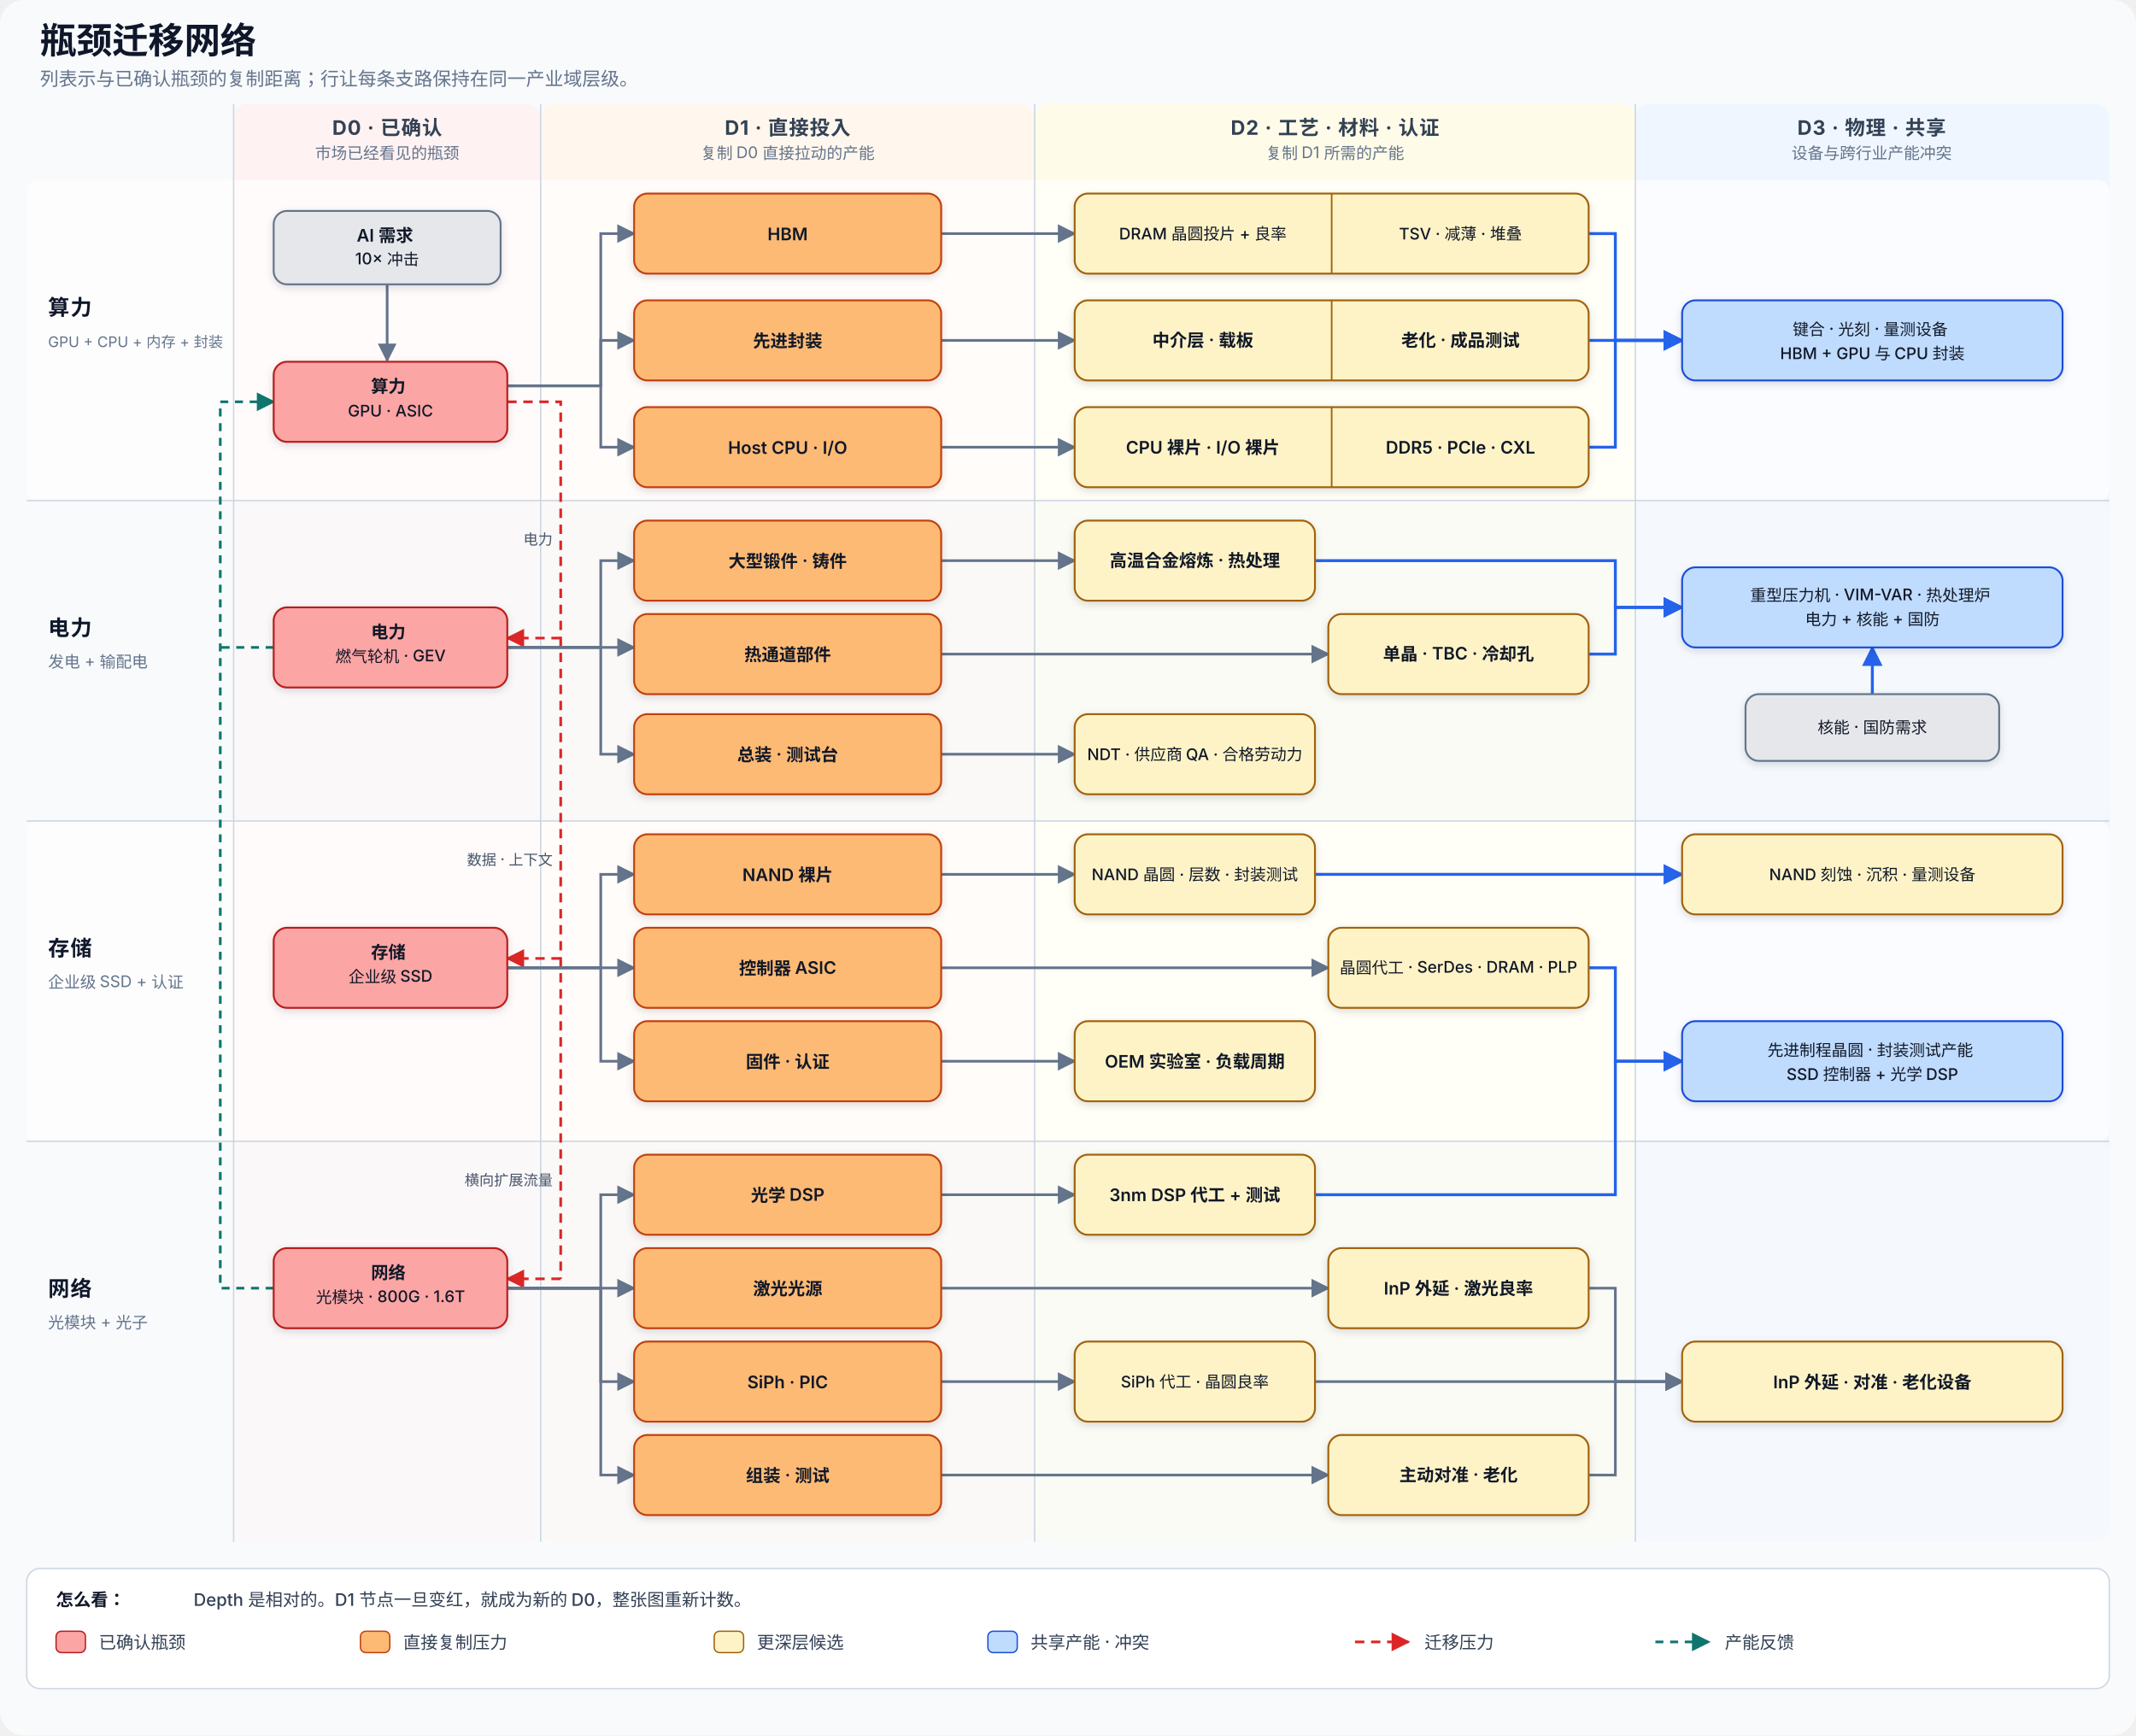
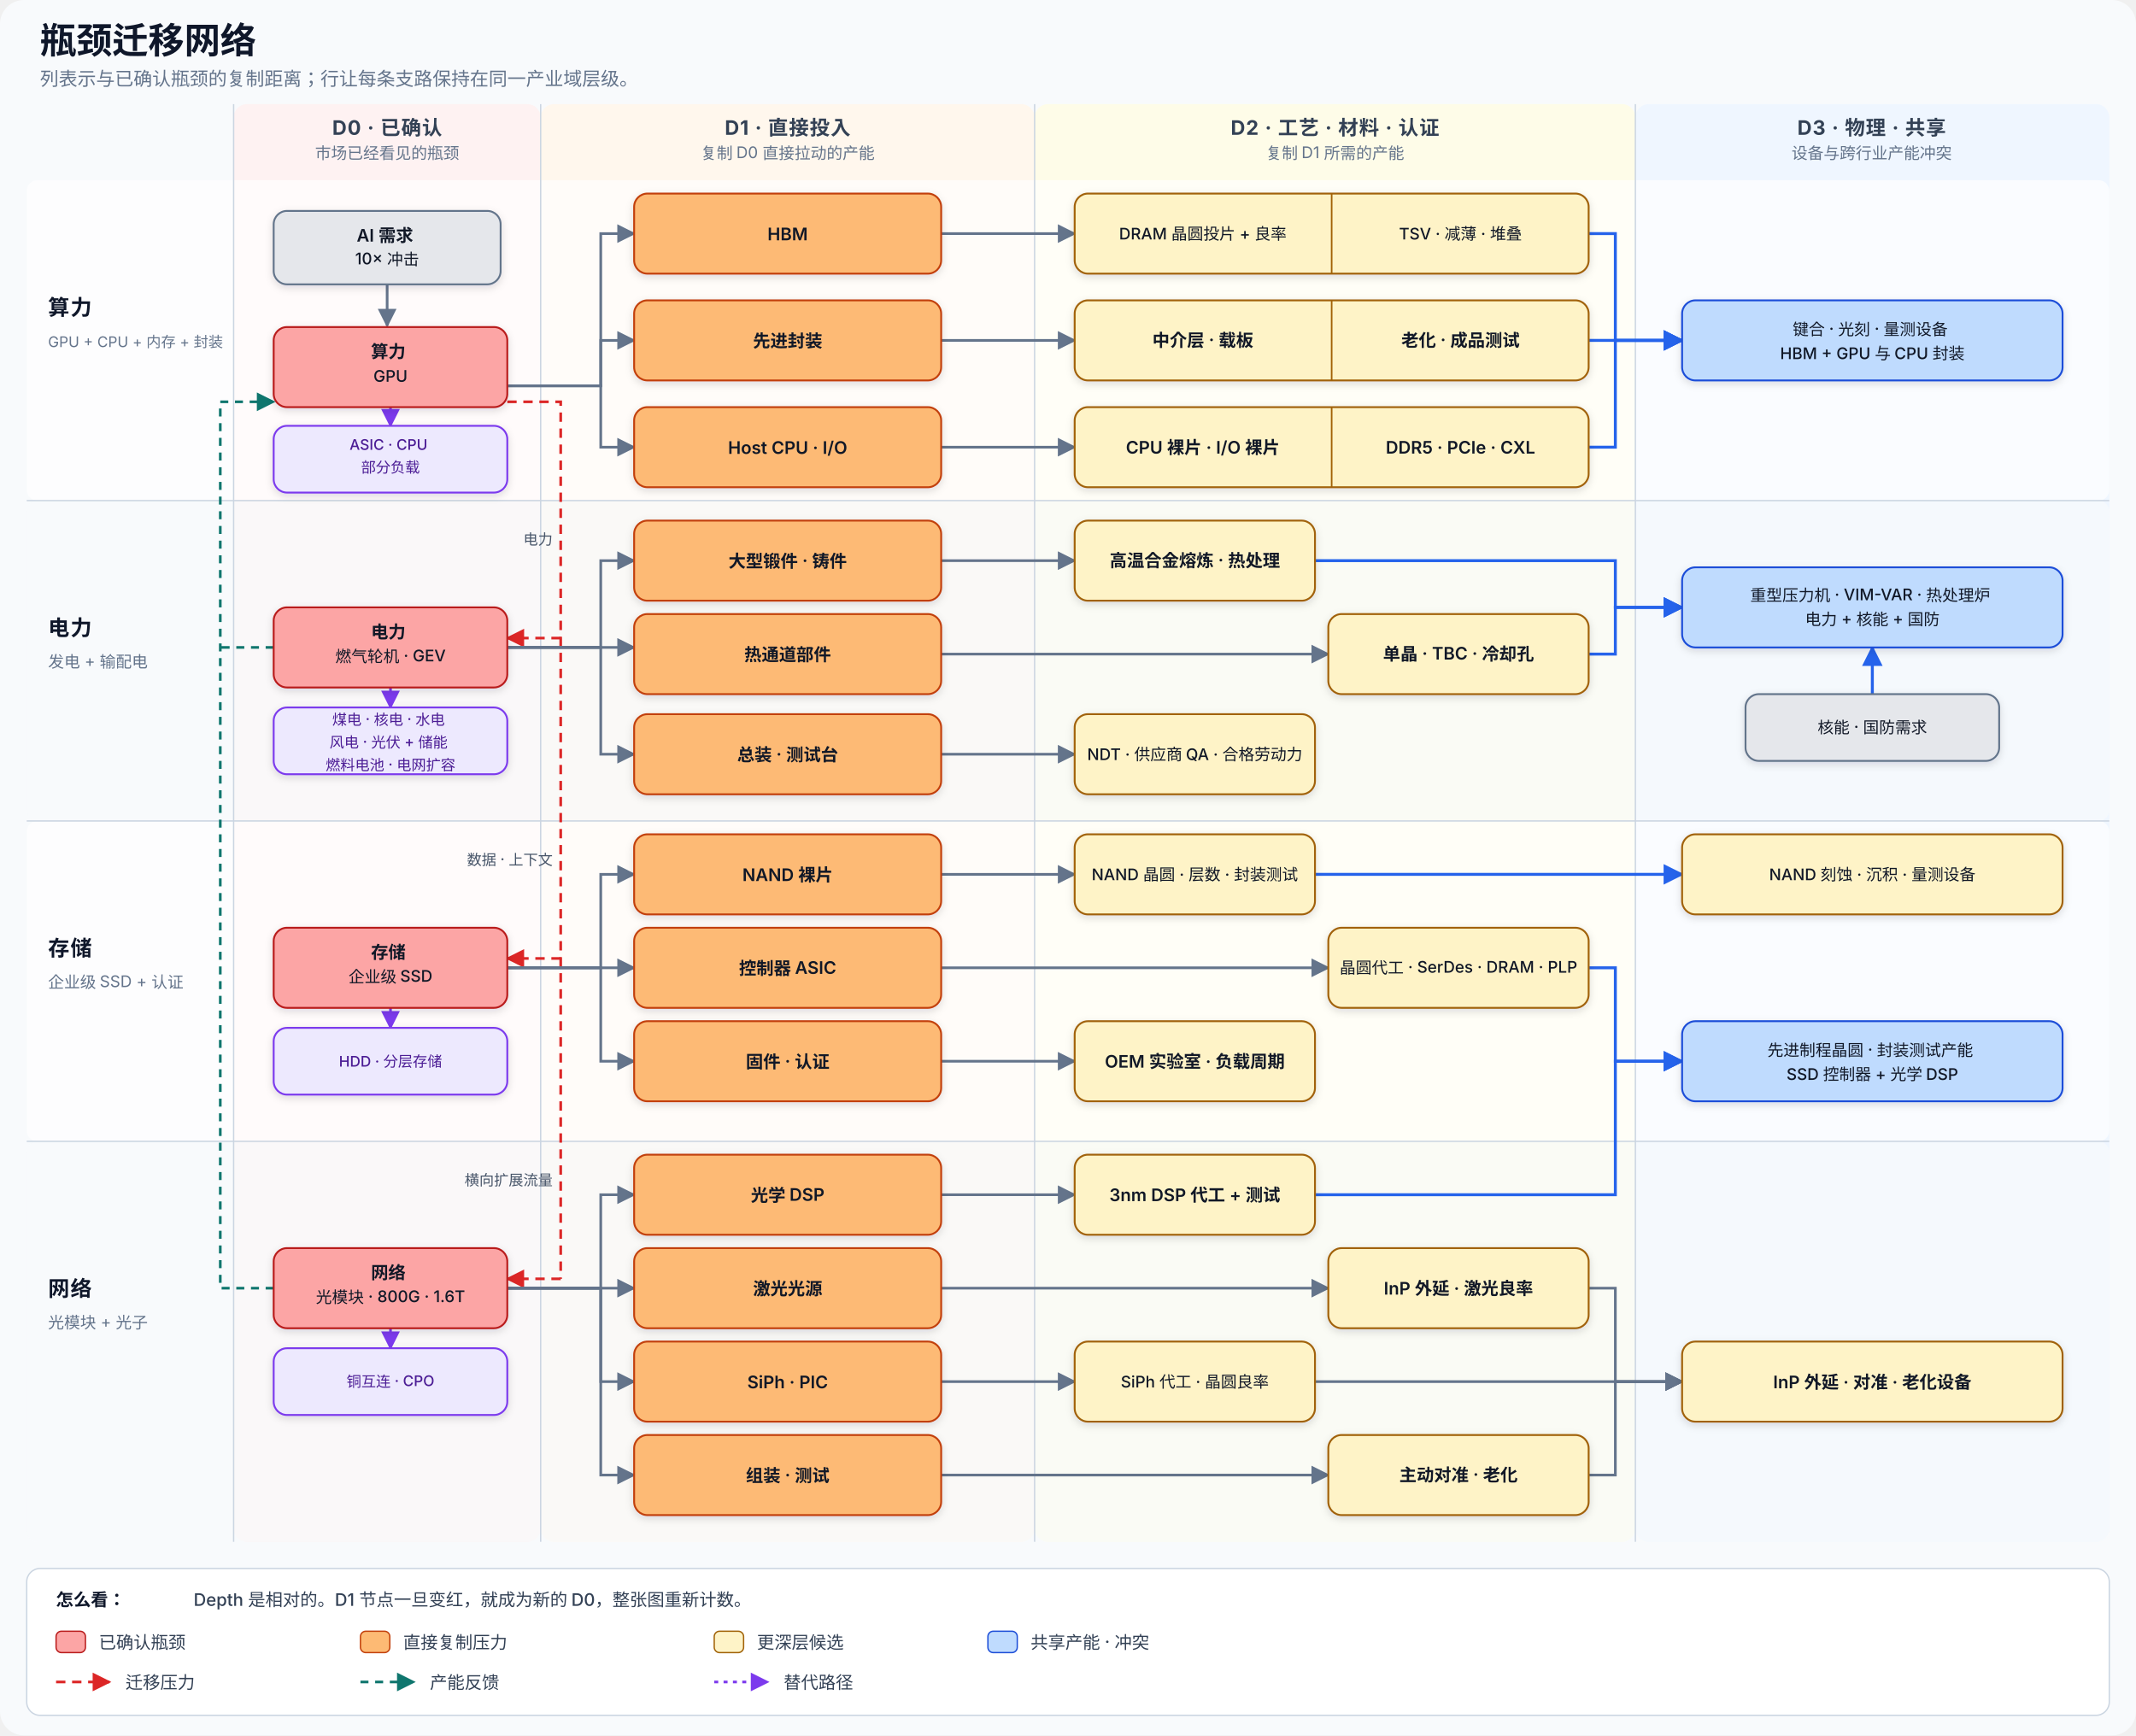
<svg xmlns="http://www.w3.org/2000/svg" width="1600" height="1300" viewBox="0 0 1600 1300" role="img" aria-labelledby="title desc">
  <defs>
    <filter id="shadow" x="-20%" y="-20%" width="140%" height="140%">
      <feDropShadow dx="0" dy="2" stdDeviation="3" flood-color="#0f172a" flood-opacity="0.14" />
    </filter>
    <marker id="arrow" viewBox="0 0 10 10" refX="9" refY="5" markerWidth="7" markerHeight="7" orient="auto-start-reverse">
      <path d="M 0 0 L 10 5 L 0 10 z" fill="#64748b" />
    </marker>
    <marker id="arrow-red" viewBox="0 0 10 10" refX="9" refY="5" markerWidth="7" markerHeight="7" orient="auto-start-reverse">
      <path d="M 0 0 L 10 5 L 0 10 z" fill="#dc2626" />
    </marker>
    <marker id="arrow-blue" viewBox="0 0 10 10" refX="9" refY="5" markerWidth="7" markerHeight="7" orient="auto-start-reverse">
      <path d="M 0 0 L 10 5 L 0 10 z" fill="#2563eb" />
    </marker>
    <marker id="arrow-teal" viewBox="0 0 10 10" refX="9" refY="5" markerWidth="7" markerHeight="7" orient="auto-start-reverse">
      <path d="M 0 0 L 10 5 L 0 10 z" fill="#0f766e" />
+     </marker>
+     <marker id="arrow-purple" viewBox="0 0 10 10" refX="9" refY="5" markerWidth="7" markerHeight="7" orient="auto-start-reverse">
+       <path d="M 0 0 L 10 5 L 0 10 z" fill="#7c3aed" />
    </marker>
    <style>
      .canvas { fill: #f8fafc; }
      .grid { stroke: #cbd5e1; stroke-width: 1; }
      .lane-a { fill: #ffffff; }
      .lane-b { fill: #f8fafc; }
      .depth-0 { fill: #fef2f2; }
      .depth-1 { fill: #fff7ed; }
      .depth-2 { fill: #fefce8; }
      .depth-3 { fill: #eff6ff; }
      .title { font: 700 27px -apple-system, BlinkMacSystemFont, "Segoe UI", sans-serif; fill: #0f172a; }
      .subtitle { font: 400 14px -apple-system, BlinkMacSystemFont, "Segoe UI", sans-serif; fill: #64748b; }
      .depth-label { font: 700 15px -apple-system, BlinkMacSystemFont, "Segoe UI", sans-serif; fill: #334155; letter-spacing: 0.6px; }
      .depth-note { font: 400 12px -apple-system, BlinkMacSystemFont, "Segoe UI", sans-serif; fill: #64748b; }
      .lane-label { font: 700 16px -apple-system, BlinkMacSystemFont, "Segoe UI", sans-serif; fill: #0f172a; letter-spacing: 0.8px; }
      .lane-note { font: 400 12px -apple-system, BlinkMacSystemFont, "Segoe UI", sans-serif; fill: #64748b; }
      .lane-note-compact { font-size: 11px; }
      .node { stroke: #64748b; stroke-width: 1.4; rx: 10; filter: url(#shadow); }
      .confirmed { fill: #fca5a5; stroke: #b91c1c; }
      .direct { fill: #fdba74; stroke: #c2410c; }
      .candidate { fill: #fef3c7; stroke: #a16207; }
      .shared { fill: #bfdbfe; stroke: #1d4ed8; }
      .context { fill: #e5e7eb; stroke: #64748b; }
+       .substitute { fill: #ede9fe; stroke: #7c3aed; }
      .node-text { font: 600 13px -apple-system, BlinkMacSystemFont, "Segoe UI", sans-serif; fill: #111827; text-anchor: middle; }
      .node-small { font: 500 12px -apple-system, BlinkMacSystemFont, "Segoe UI", sans-serif; fill: #111827; text-anchor: middle; }
+       .substitute-text { font: 500 11px -apple-system, BlinkMacSystemFont, "Segoe UI", sans-serif; fill: #4c1d95; text-anchor: middle; }
      .node-center { dominant-baseline: middle; }
      .edge { fill: none; stroke: #64748b; stroke-width: 2; marker-end: url(#arrow); }
      .pressure { fill: none; stroke: #dc2626; stroke-width: 2; stroke-dasharray: 7 5; marker-end: url(#arrow-red); }
      .pressure-trunk { fill: none; stroke: #dc2626; stroke-width: 2; stroke-dasharray: 7 5; }
      .shared-edge { fill: none; stroke: #2563eb; stroke-width: 2.2; marker-end: url(#arrow-blue); }
      .feedback { fill: none; stroke: #0f766e; stroke-width: 2; stroke-dasharray: 6 5; marker-end: url(#arrow-teal); }
      .feedback-trunk { fill: none; stroke: #0f766e; stroke-width: 2; stroke-dasharray: 6 5; }
+       .substitution { fill: none; stroke: #7c3aed; stroke-width: 2; stroke-dasharray: 3 4; marker-end: url(#arrow-purple); }
      .edge-label { font: 500 11px -apple-system, BlinkMacSystemFont, "Segoe UI", sans-serif; fill: #475569; }
      .legend { font: 500 13px -apple-system, BlinkMacSystemFont, "Segoe UI", sans-serif; fill: #334155; }
      .legend-strong { font: 700 13px -apple-system, BlinkMacSystemFont, "Segoe UI", sans-serif; fill: #0f172a; }
    </style>
  </defs>
  <rect class="canvas" width="1600" height="1300" rx="18" />
  <text class="title" x="30" y="40">瓶颈迁移网络</text>
  <text class="subtitle" x="30" y="64">列表示与已确认瓶颈的复制距离；行让每条支路保持在同一产业域层级。</text>
  <rect class="depth-0" x="175" y="78" width="230" height="1077" rx="10" />
  <rect class="depth-1" x="405" y="78" width="370" height="1077" rx="10" />
  <rect class="depth-2" x="775" y="78" width="450" height="1077" rx="10" />
  <rect class="depth-3" x="1225" y="78" width="355" height="1077" rx="10" />
  <text class="depth-label" x="290" y="101" text-anchor="middle">D0 · 已确认</text>
  <text class="depth-note" x="290" y="119" text-anchor="middle">市场已经看见的瓶颈</text>
  <text class="depth-label" x="590" y="101" text-anchor="middle">D1 · 直接投入</text>
  <text class="depth-note" x="590" y="119" text-anchor="middle">复制 D0 直接拉动的产能</text>
  <text class="depth-label" x="1000" y="101" text-anchor="middle">D2 · 工艺 · 材料 · 认证</text>
  <text class="depth-note" x="1000" y="119" text-anchor="middle">复制 D1 所需的产能</text>
  <text class="depth-label" x="1402" y="101" text-anchor="middle">D3 · 物理 · 共享</text>
  <text class="depth-note" x="1402" y="119" text-anchor="middle">设备与跨行业产能冲突</text>
  <rect class="lane-a" x="20" y="135" width="1560" height="240" rx="8" opacity="0.66" />
  <rect class="lane-b" x="20" y="375" width="1560" height="240" rx="8" opacity="0.66" />
  <rect class="lane-a" x="20" y="615" width="1560" height="240" rx="8" opacity="0.66" />
  <rect class="lane-b" x="20" y="855" width="1560" height="300" rx="8" opacity="0.66" />
  <line class="grid" x1="20" y1="375" x2="1580" y2="375" />
  <line class="grid" x1="20" y1="615" x2="1580" y2="615" />
  <line class="grid" x1="20" y1="855" x2="1580" y2="855" />
  <line class="grid" x1="175" y1="78" x2="175" y2="1155" />
  <line class="grid" x1="405" y1="78" x2="405" y2="1155" />
  <line class="grid" x1="775" y1="78" x2="775" y2="1155" />
  <line class="grid" x1="1225" y1="78" x2="1225" y2="1155" />
  <text class="lane-label" x="36" y="236">算力</text>
  <text class="lane-note lane-note-compact" x="36" y="260">GPU + CPU + 内存 + 封装</text>
  <text class="lane-label" x="36" y="476">电力</text>
  <text class="lane-note" x="36" y="500">发电 + 输配电</text>
  <text class="lane-label" x="36" y="716">存储</text>
  <text class="lane-note" x="36" y="740">企业级 SSD + 认证</text>
  <text class="lane-label" x="36" y="971">网络</text>
  <text class="lane-note" x="36" y="995">光模块 + 光子</text>
-   <path class="edge" d="M290 213 V270" />
+   <path class="edge" d="M290 213 V244" />
  <path class="pressure-trunk" d="M380 301 H420 V958" />
  <path class="pressure" d="M420 478 H380" />
  <path class="pressure" d="M420 718 H380" />
  <path class="pressure" d="M420 958 H380" />
  <text class="edge-label" x="414" y="408" text-anchor="end">电力</text>
  <text class="edge-label" x="414" y="648" text-anchor="end">数据 · 上下文</text>
  <text class="edge-label" x="414" y="888" text-anchor="end">横向扩展流量</text>
  <path class="feedback-trunk" d="M205 485 H165 M205 965 H165 V301" />
  <path class="feedback" d="M165 301 H205" />
+   <path class="substitution" d="M292.5 305 V319" />
+   <path class="substitution" d="M292.5 515 V530" />
+   <path class="substitution" d="M292.5 755 V770" />
+   <path class="substitution" d="M292.5 995 V1010" />
  <path class="edge" d="M380 289 H450 V175 H475" />
  <path class="edge" d="M380 289 H450 V255 H475" />
  <path class="edge" d="M380 289 H450 V335 H475" />
  <path class="edge" d="M705 175 H805" />
  <path class="edge" d="M705 255 H805" />
  <path class="edge" d="M705 335 H805" />
  <path class="shared-edge" d="M1190 175 H1210 V255 H1260" />
  <path class="shared-edge" d="M1190 255 H1260" />
  <path class="shared-edge" d="M1190 335 H1210 V255 H1260" />
  <path class="edge" d="M380 485 H450 V420 H475" />
  <path class="edge" d="M380 485 H475" />
  <path class="edge" d="M380 485 H450 V565 H475" />
  <path class="edge" d="M705 420 H805" />
  <path class="edge" d="M705 490 H995" />
  <path class="edge" d="M705 565 H805" />
  <path class="shared-edge" d="M985 420 H1210 V455 H1260" />
  <path class="shared-edge" d="M1190 490 H1210 V455 H1260" />
  <path class="shared-edge" d="M1402.5 520 V485" />
  <path class="edge" d="M380 725 H450 V655 H475" />
  <path class="edge" d="M380 725 H475" />
  <path class="edge" d="M380 725 H450 V795 H475" />
  <path class="edge" d="M705 655 H805" />
  <path class="edge" d="M705 725 H995" />
  <path class="edge" d="M705 795 H805" />
  <path class="shared-edge" d="M985 655 H1260" />
  <path class="shared-edge" d="M1190 725 H1210 V795 H1260" />
  <path class="edge" d="M380 965 H450 V895 H475" />
  <path class="edge" d="M380 965 H475" />
  <path class="edge" d="M380 965 H450 V1035 H475" />
  <path class="edge" d="M380 965 H450 V1105 H475" />
  <path class="edge" d="M705 895 H805" />
  <path class="edge" d="M705 965 H995" />
  <path class="edge" d="M705 1035 H805" />
  <path class="edge" d="M705 1105 H995" />
  <path class="shared-edge" d="M985 895 H1210 V795 H1260" />
  <path class="edge" d="M1190 965 H1210 V1035 H1260" />
  <path class="edge" d="M985 1035 H1260" />
  <path class="edge" d="M1190 1105 H1210 V1035 H1260" />
  <rect class="node context" x="205" y="158" width="170" height="55" />
  <text class="node-text" x="290" y="181">
    <tspan x="290">AI 需求</tspan>
    <tspan class="node-small" x="290" dy="17">10× 冲击</tspan>
  </text>
-   <rect class="node confirmed" x="205" y="271" width="175" height="60" />
-   <text class="node-text" x="292.5" y="294">
+   <rect class="node confirmed" x="205" y="245" width="175" height="60" />
+   <text class="node-text" x="292.5" y="268">
    <tspan x="292.5">算力</tspan>
-     <tspan class="node-small" x="292.5" dy="18">GPU · ASIC</tspan>
+     <tspan class="node-small" x="292.5" dy="18">GPU</tspan>
+   </text>
+   <rect class="node substitute" x="205" y="319" width="175" height="50" />
+   <text class="substitute-text" x="292.5">
+     <tspan x="292.5" y="337">ASIC · CPU</tspan>
+     <tspan x="292.5" y="354">部分负载</tspan>
  </text>
  <rect class="node confirmed" x="205" y="455" width="175" height="60" />
  <text class="node-text" x="292.5" y="478">
    <tspan x="292.5">电力</tspan>
    <tspan class="node-small" x="292.5" dy="18">燃气轮机 · GEV</tspan>
  </text>
+   <rect class="node substitute" x="205" y="530" width="175" height="50" />
+   <text class="substitute-text" x="292.5">
+     <tspan x="292.5" y="543">煤电 · 核电 · 水电</tspan>
+     <tspan x="292.5" y="560">风电 · 光伏 + 储能</tspan>
+     <tspan x="292.5" y="577">燃料电池 · 电网扩容</tspan>
+   </text>
  <rect class="node confirmed" x="205" y="695" width="175" height="60" />
  <text class="node-text" x="292.5" y="718">
    <tspan x="292.5">存储</tspan>
    <tspan class="node-small" x="292.5" dy="18">企业级 SSD</tspan>
  </text>
+   <rect class="node substitute" x="205" y="770" width="175" height="50" />
+   <text class="substitute-text node-center" x="292.5" y="795">HDD · 分层存储</text>
  <rect class="node confirmed" x="205" y="935" width="175" height="60" />
  <text class="node-text" x="292.5" y="958">
    <tspan x="292.5">网络</tspan>
    <tspan class="node-small" x="292.5" dy="18">光模块 · 800G · 1.6T</tspan>
  </text>
+   <rect class="node substitute" x="205" y="1010" width="175" height="50" />
+   <text class="substitute-text node-center" x="292.5" y="1035">铜互连 · CPO</text>
  <rect class="node direct" x="475" y="145" width="230" height="60" />
  <text class="node-text" x="590" y="180">HBM</text>
  <rect class="node direct" x="475" y="225" width="230" height="60" />
  <text class="node-text" x="590" y="260">先进封装</text>
  <rect class="node direct" x="475" y="305" width="230" height="60" />
  <text class="node-text" x="590" y="340">Host CPU · I/O</text>
  <rect class="node direct" x="475" y="390" width="230" height="60" />
  <text class="node-text" x="590" y="425">大型锻件 · 铸件</text>
  <rect class="node direct" x="475" y="460" width="230" height="60" />
  <text class="node-text" x="590" y="495">热通道部件</text>
  <rect class="node direct" x="475" y="535" width="230" height="60" />
  <text class="node-text" x="590" y="570">总装 · 测试台</text>
  <rect class="node direct" x="475" y="625" width="230" height="60" />
  <text class="node-text" x="590" y="660">NAND 裸片</text>
  <rect class="node direct" x="475" y="695" width="230" height="60" />
  <text class="node-text" x="590" y="730">控制器 ASIC</text>
  <rect class="node direct" x="475" y="765" width="230" height="60" />
  <text class="node-text" x="590" y="800">固件 · 认证</text>
  <rect class="node direct" x="475" y="865" width="230" height="60" />
  <text class="node-text" x="590" y="900">光学 DSP</text>
  <rect class="node direct" x="475" y="935" width="230" height="60" />
  <text class="node-text" x="590" y="970">激光光源</text>
  <rect class="node direct" x="475" y="1005" width="230" height="60" />
  <text class="node-text" x="590" y="1040">SiPh · PIC</text>
  <rect class="node direct" x="475" y="1075" width="230" height="60" />
  <text class="node-text" x="590" y="1110">组装 · 测试</text>
  <rect class="node candidate" x="805" y="145" width="385" height="60" />
  <line x1="997.5" y1="145" x2="997.5" y2="205" stroke="#a16207" stroke-width="1.2" />
  <text class="node-small node-center" x="901" y="175">DRAM 晶圆投片 + 良率</text>
  <text class="node-small node-center" x="1094" y="175">TSV · 减薄 · 堆叠</text>
  <rect class="node candidate" x="805" y="225" width="385" height="60" />
  <line x1="997.5" y1="225" x2="997.5" y2="285" stroke="#a16207" stroke-width="1.2" />
  <text class="node-text node-center" x="901" y="255">中介层 · 载板</text>
  <text class="node-text node-center" x="1094" y="255">老化 · 成品测试</text>
  <rect class="node candidate" x="805" y="305" width="385" height="60" />
  <line x1="997.5" y1="305" x2="997.5" y2="365" stroke="#a16207" stroke-width="1.2" />
  <text class="node-text node-center" x="901" y="335">CPU 裸片 · I/O 裸片</text>
  <text class="node-text node-center" x="1094" y="335">DDR5 · PCIe · CXL</text>
  <rect class="node candidate" x="805" y="390" width="180" height="60" />
  <text class="node-text node-center" x="895" y="420">高温合金熔炼 · 热处理</text>
  <rect class="node candidate" x="995" y="460" width="195" height="60" />
  <text class="node-text node-center" x="1092.5" y="490">单晶 · TBC · 冷却孔</text>
  <rect class="node candidate" x="805" y="535" width="180" height="60" />
  <text class="node-small node-center" x="895" y="565">NDT · 供应商 QA · 合格劳动力</text>
  <rect class="node candidate" x="805" y="625" width="180" height="60" />
  <text class="node-small node-center" x="895" y="655">NAND 晶圆 · 层数 · 封装测试</text>
  <rect class="node candidate" x="995" y="695" width="195" height="60" />
  <text class="node-small node-center" x="1092.5" y="725">晶圆代工 · SerDes · DRAM · PLP</text>
  <rect class="node candidate" x="805" y="765" width="180" height="60" />
  <text class="node-text node-center" x="895" y="795">OEM 实验室 · 负载周期</text>
  <rect class="node candidate" x="805" y="865" width="180" height="60" />
  <text class="node-text node-center" x="895" y="895">3nm DSP 代工 + 测试</text>
  <rect class="node candidate" x="995" y="935" width="195" height="60" />
  <text class="node-text node-center" x="1092.5" y="965">InP 外延 · 激光良率</text>
  <rect class="node candidate" x="805" y="1005" width="180" height="60" />
  <text class="node-small node-center" x="895" y="1035">SiPh 代工 · 晶圆良率</text>
  <rect class="node candidate" x="995" y="1075" width="195" height="60" />
  <text class="node-text node-center" x="1092.5" y="1105">主动对准 · 老化</text>
  <rect class="node shared" x="1260" y="225" width="285" height="60" />
  <text class="node-small" x="1402.5" y="251">
    <tspan x="1402.5">键合 · 光刻 · 量测设备</tspan>
    <tspan x="1402.5" dy="18">HBM + GPU 与 CPU 封装</tspan>
  </text>
  <rect class="node shared" x="1260" y="425" width="285" height="60" />
  <text class="node-small node-center" x="1402.5">
    <tspan x="1402.5" y="446">重型压力机 · VIM-VAR · 热处理炉</tspan>
    <tspan x="1402.5" y="464">电力 + 核能 + 国防</tspan>
  </text>
  <rect class="node context" x="1307.5" y="520" width="190" height="50" />
  <text class="node-small node-center" x="1402.5" y="545">核能 · 国防需求</text>
  <rect class="node candidate" x="1260" y="625" width="285" height="60" />
  <text class="node-small node-center" x="1402.5" y="655">NAND 刻蚀 · 沉积 · 量测设备</text>
  <rect class="node shared" x="1260" y="765" width="285" height="60" />
  <text class="node-small" x="1402.5" y="791">
    <tspan x="1402.5">先进制程晶圆 · 封装测试产能</tspan>
    <tspan x="1402.5" dy="18">SSD 控制器 + 光学 DSP</tspan>
  </text>
  <rect class="node candidate" x="1260" y="1005" width="285" height="60" />
  <text class="node-text" x="1402.5" y="1040">InP 外延 · 对准 · 老化设备</text>
-   <rect x="20" y="1175" width="1560" height="90" rx="10" fill="#ffffff" stroke="#cbd5e1" />
+   <rect x="20" y="1175" width="1560" height="110" rx="10" fill="#ffffff" stroke="#cbd5e1" />
  <text class="legend-strong" x="42" y="1203">怎么看：</text>
  <text class="legend" x="145" y="1203">Depth 是相对的。D1 节点一旦变红，就成为新的 D0，整张图重新计数。</text>
  <rect x="42" y="1222" width="22" height="16" rx="4" class="confirmed" />
  <text class="legend" x="74" y="1235">已确认瓶颈</text>
  <rect x="270" y="1222" width="22" height="16" rx="4" class="direct" />
  <text class="legend" x="302" y="1235">直接复制压力</text>
  <rect x="535" y="1222" width="22" height="16" rx="4" class="candidate" />
  <text class="legend" x="567" y="1235">更深层候选</text>
  <rect x="740" y="1222" width="22" height="16" rx="4" class="shared" />
  <text class="legend" x="772" y="1235">共享产能 · 冲突</text>
-   <line x1="1015" y1="1230" x2="1055" y2="1230" class="pressure" />
-   <text class="legend" x="1067" y="1235">迁移压力</text>
-   <line x1="1240" y1="1230" x2="1280" y2="1230" class="feedback" />
-   <text class="legend" x="1292" y="1235">产能反馈</text>
+   <line x1="42" y1="1260" x2="82" y2="1260" class="pressure" />
+   <text class="legend" x="94" y="1265">迁移压力</text>
+   <line x1="270" y1="1260" x2="310" y2="1260" class="feedback" />
+   <text class="legend" x="322" y="1265">产能反馈</text>
+   <line x1="535" y1="1260" x2="575" y2="1260" class="substitution" />
+   <text class="legend" x="587" y="1265">替代路径</text>
</svg>
